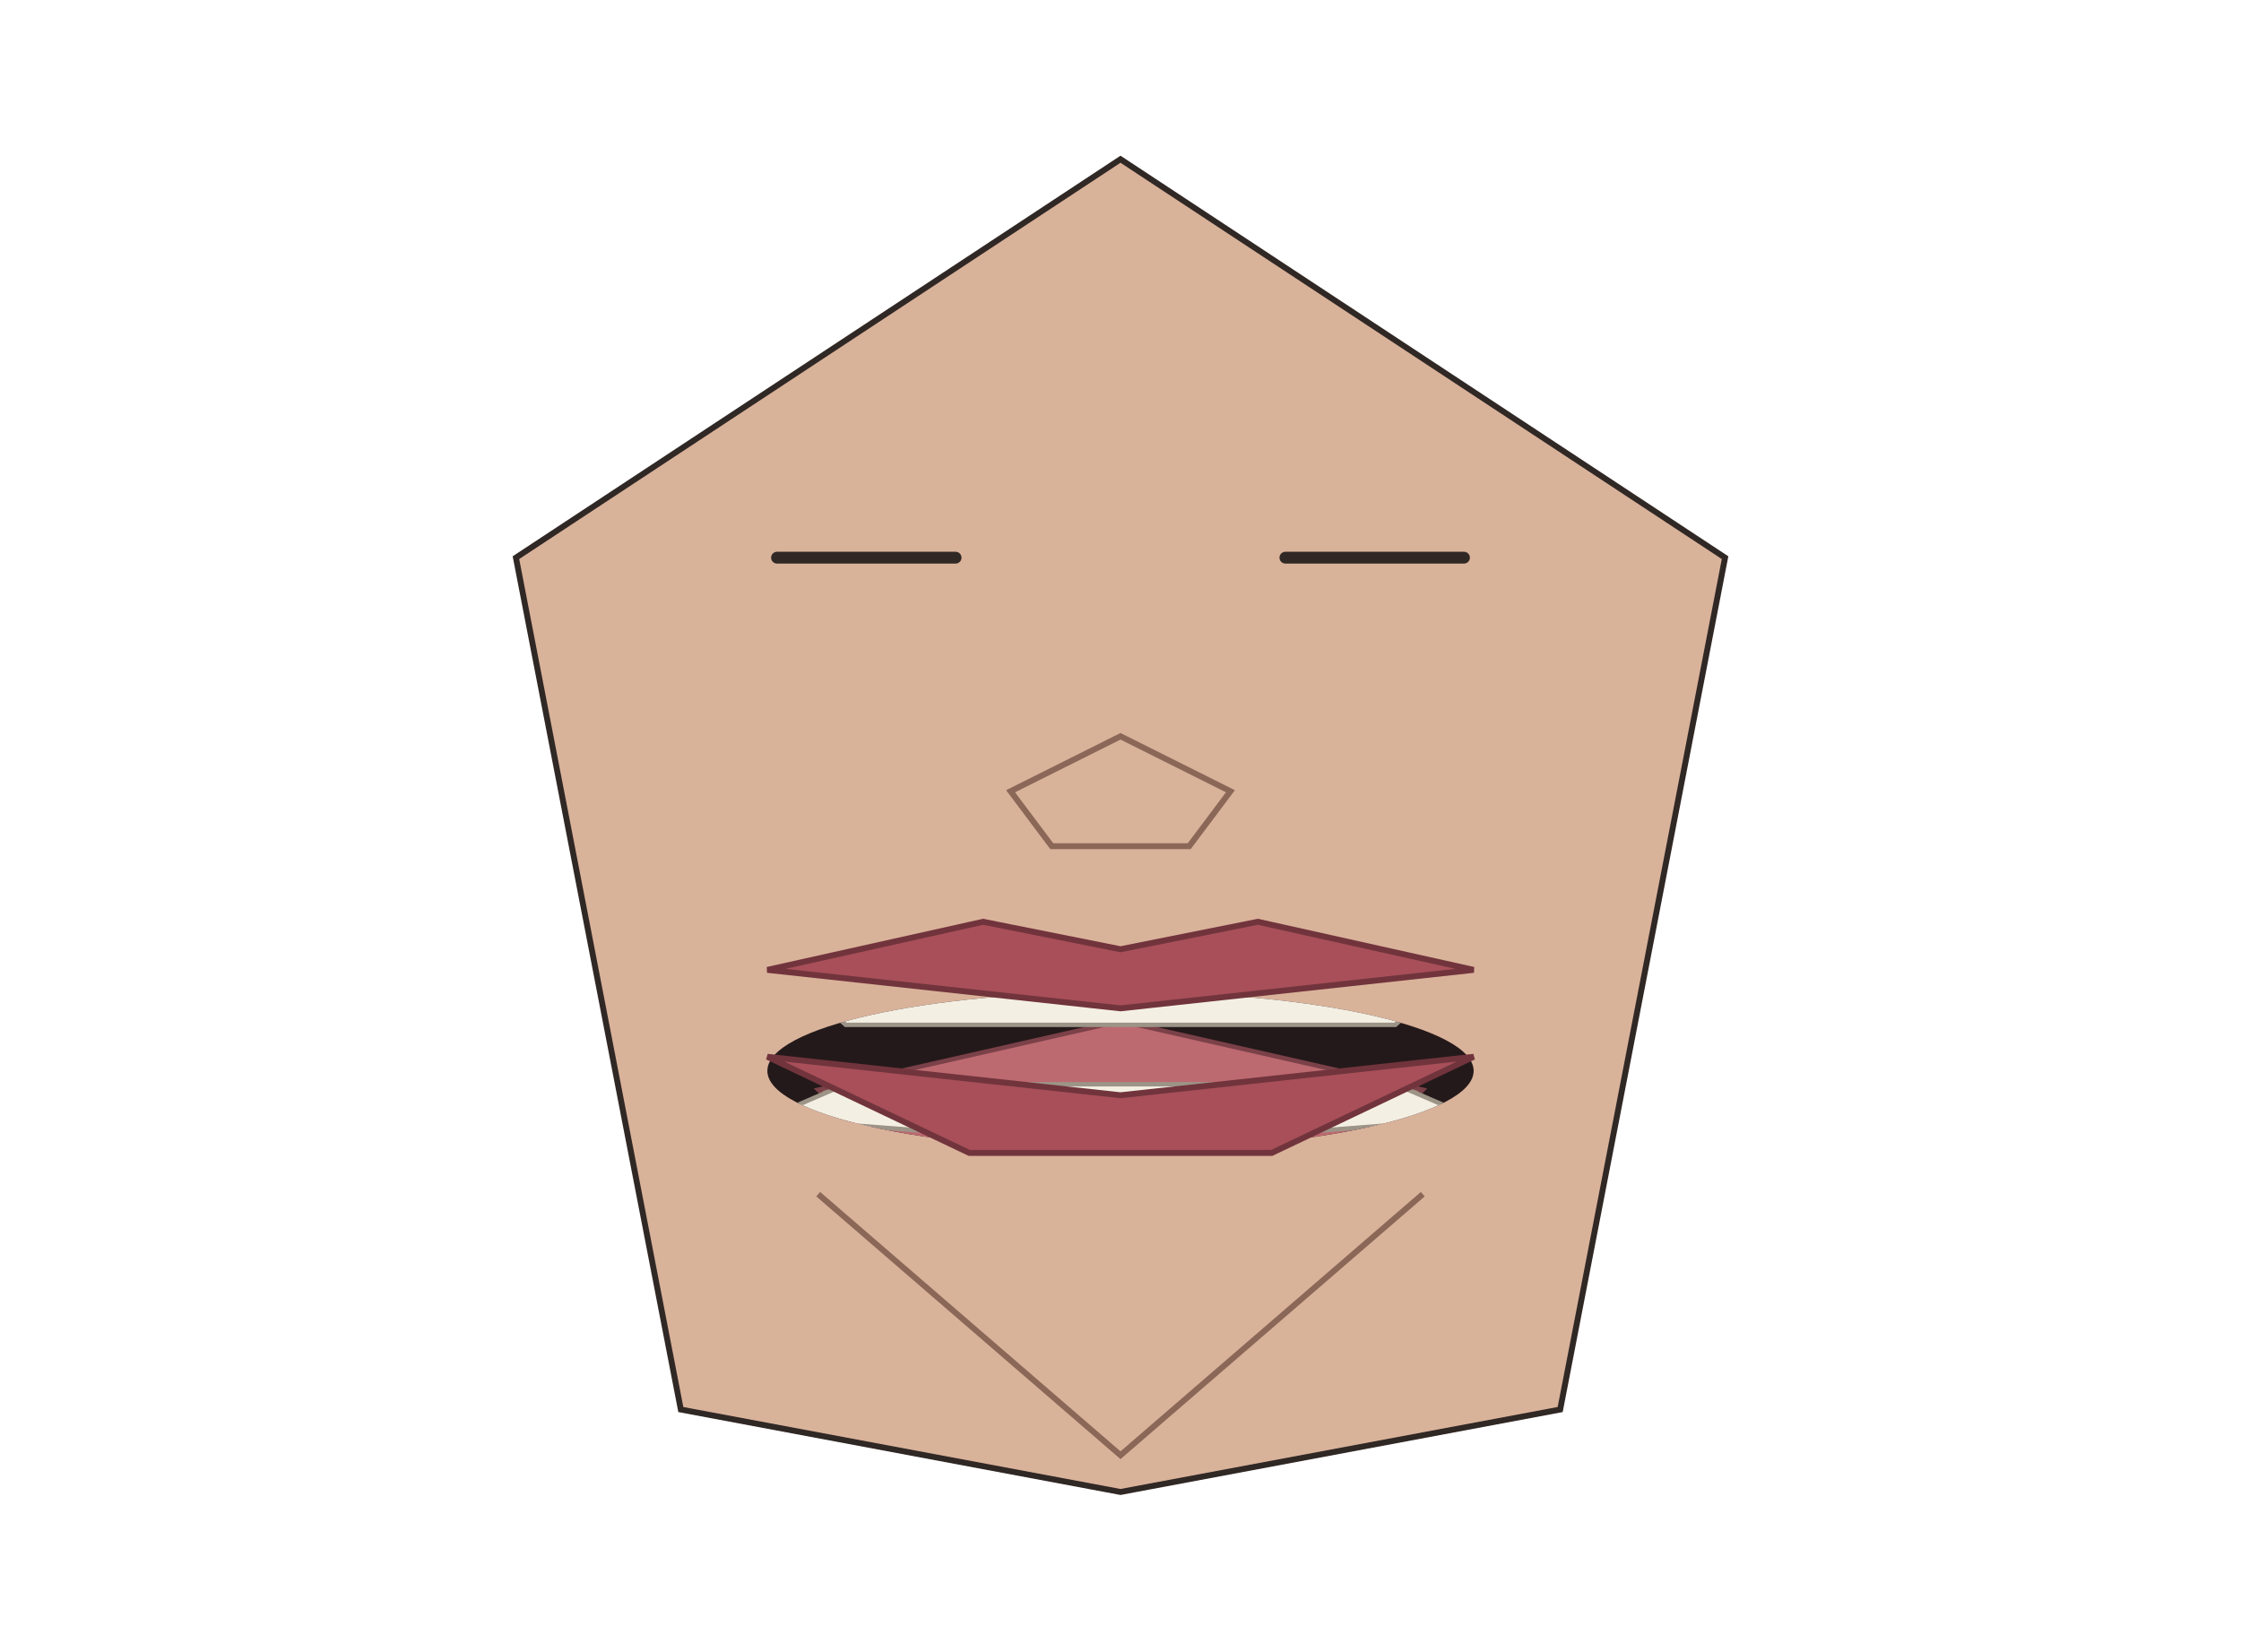
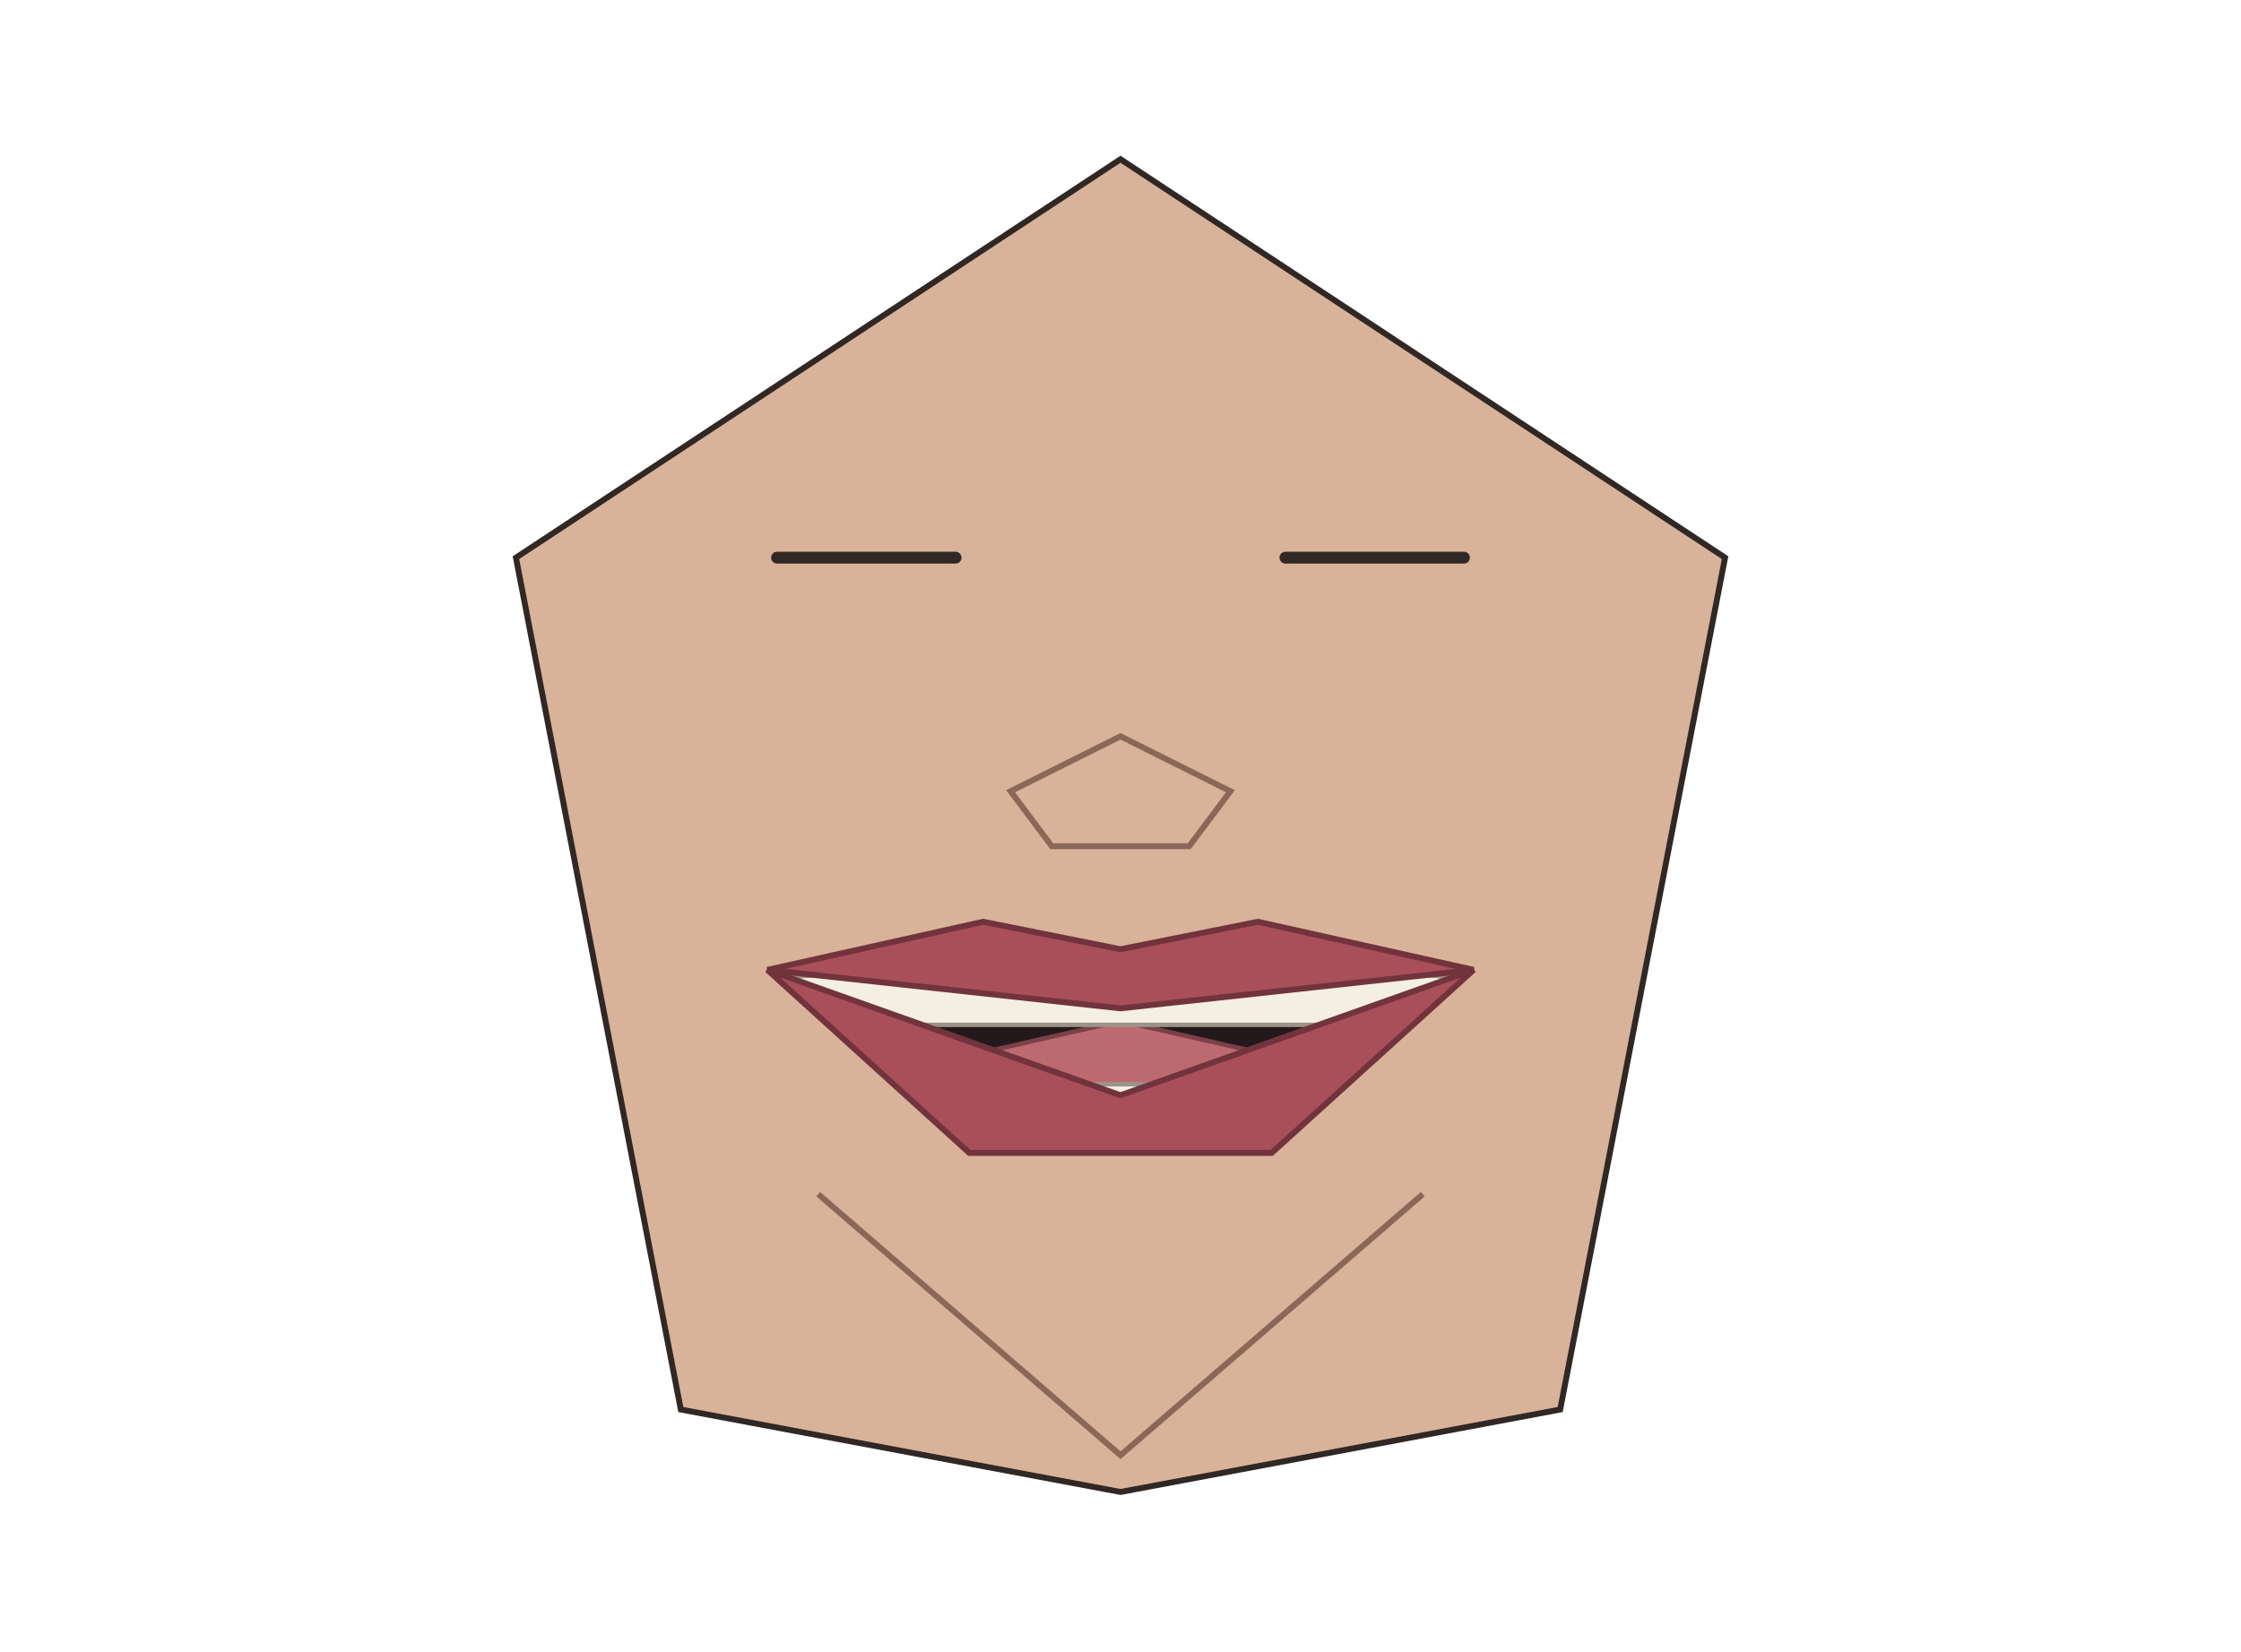
<svg xmlns="http://www.w3.org/2000/svg" viewBox="0 0 760 560" role="img" aria-label="Frontal tract view">
  <style>
.f-face{fill:#d9b29a;stroke:#302825;stroke-width:2}.f-nose,.f-chin{fill:none;stroke:#8b6758;stroke-width:2}
.f-upper-lip,.f-lower-lip{fill:#a84f59;stroke:#71343c;stroke-width:2}.f-aperture{fill:#24191a}
.f-upper-teeth,.f-lower-teeth{fill:#f4efe3;stroke:#9c9487;stroke-width:1.5}.f-tongue{fill:#bd6970;stroke:#7b4148;stroke-width:1.5}
.f-eyes{fill:none;stroke:#302825;stroke-width:4;stroke-linecap:round}.f-label{font:11px ui-monospace,monospace;fill:#8b817d}
</style>
  <defs>
    <clipPath id="f-mouth">
-       <ellipse cx="380.00" cy="363.18" rx="119.76" ry="26.79" />
+       <path d="M260.24,328.93 L380.00,341.98 L499.76,328.93 L499.76,328.93 L380.00,371.45 L260.24,328.93 Z" />
    </clipPath>
  </defs>
  <path d="M380.00,54.00 L585.03,189.13 L529.11,478.04 L380.00,506.00 L230.89,478.04 L174.97,189.13 Z" class="f-face" />
-   <ellipse cx="380.00" cy="363.18" rx="119.76" ry="26.79" class="f-aperture" />
+   <path d="M260.24,328.93 L380.00,341.98 L499.76,328.93 L499.76,328.93 L380.00,371.45 L260.24,328.93 Z" class="f-aperture" />
  <path d="M277.48,369.58 L380.00,346.29 L482.52,369.58 L454.56,397.54 L305.44,397.54 Z" class="f-tongue" clip-path="url(#f-mouth)" />
  <path d="M268.63,331.26 L380.00,324.27 L491.37,331.26 L473.20,347.57 L286.80,347.57 Z" class="f-upper-teeth" clip-path="url(#f-mouth)" />
  <path d="M259.78,379.37 L380.00,388.69 L500.22,379.37 L473.20,367.72 L286.80,367.72 Z" class="f-lower-teeth" clip-path="url(#f-mouth)" />
  <path d="M277.48,405.00 L380.00,493.54 L482.52,405.00" class="f-chin" />
  <path d="M342.72,268.35 L380.00,249.71 L417.28,268.35 L403.30,286.99 L356.70,286.99 Z" class="f-nose" />
  <path d="M263.51,189.13 L324.08,189.13" class="f-eyes" />
  <path d="M435.92,189.13 L496.49,189.13" class="f-eyes" />
-   <path d="M260.24,328.93 L333.40,312.62 L380.00,321.94 L426.60,312.62 L499.76,328.93 L380.00,341.98 Z" class="f-upper-lip" />
-   <path d="M260.24,358.40 L380.00,371.45 L499.76,358.40 L431.26,391.02 L328.74,391.02 Z" class="f-lower-lip" />
+   <path d="M260.24,328.93 L333.40,312.62 L380.00,321.94 L426.60,312.62 L499.76,328.93 L499.76,328.93 L380.00,341.98 L260.24,328.93 Z" class="f-upper-lip" />
+   <path d="M260.24,328.93 L380.00,371.45 L499.76,328.93 L431.26,391.02 L328.74,391.02 Z" class="f-lower-lip" />
</svg>
